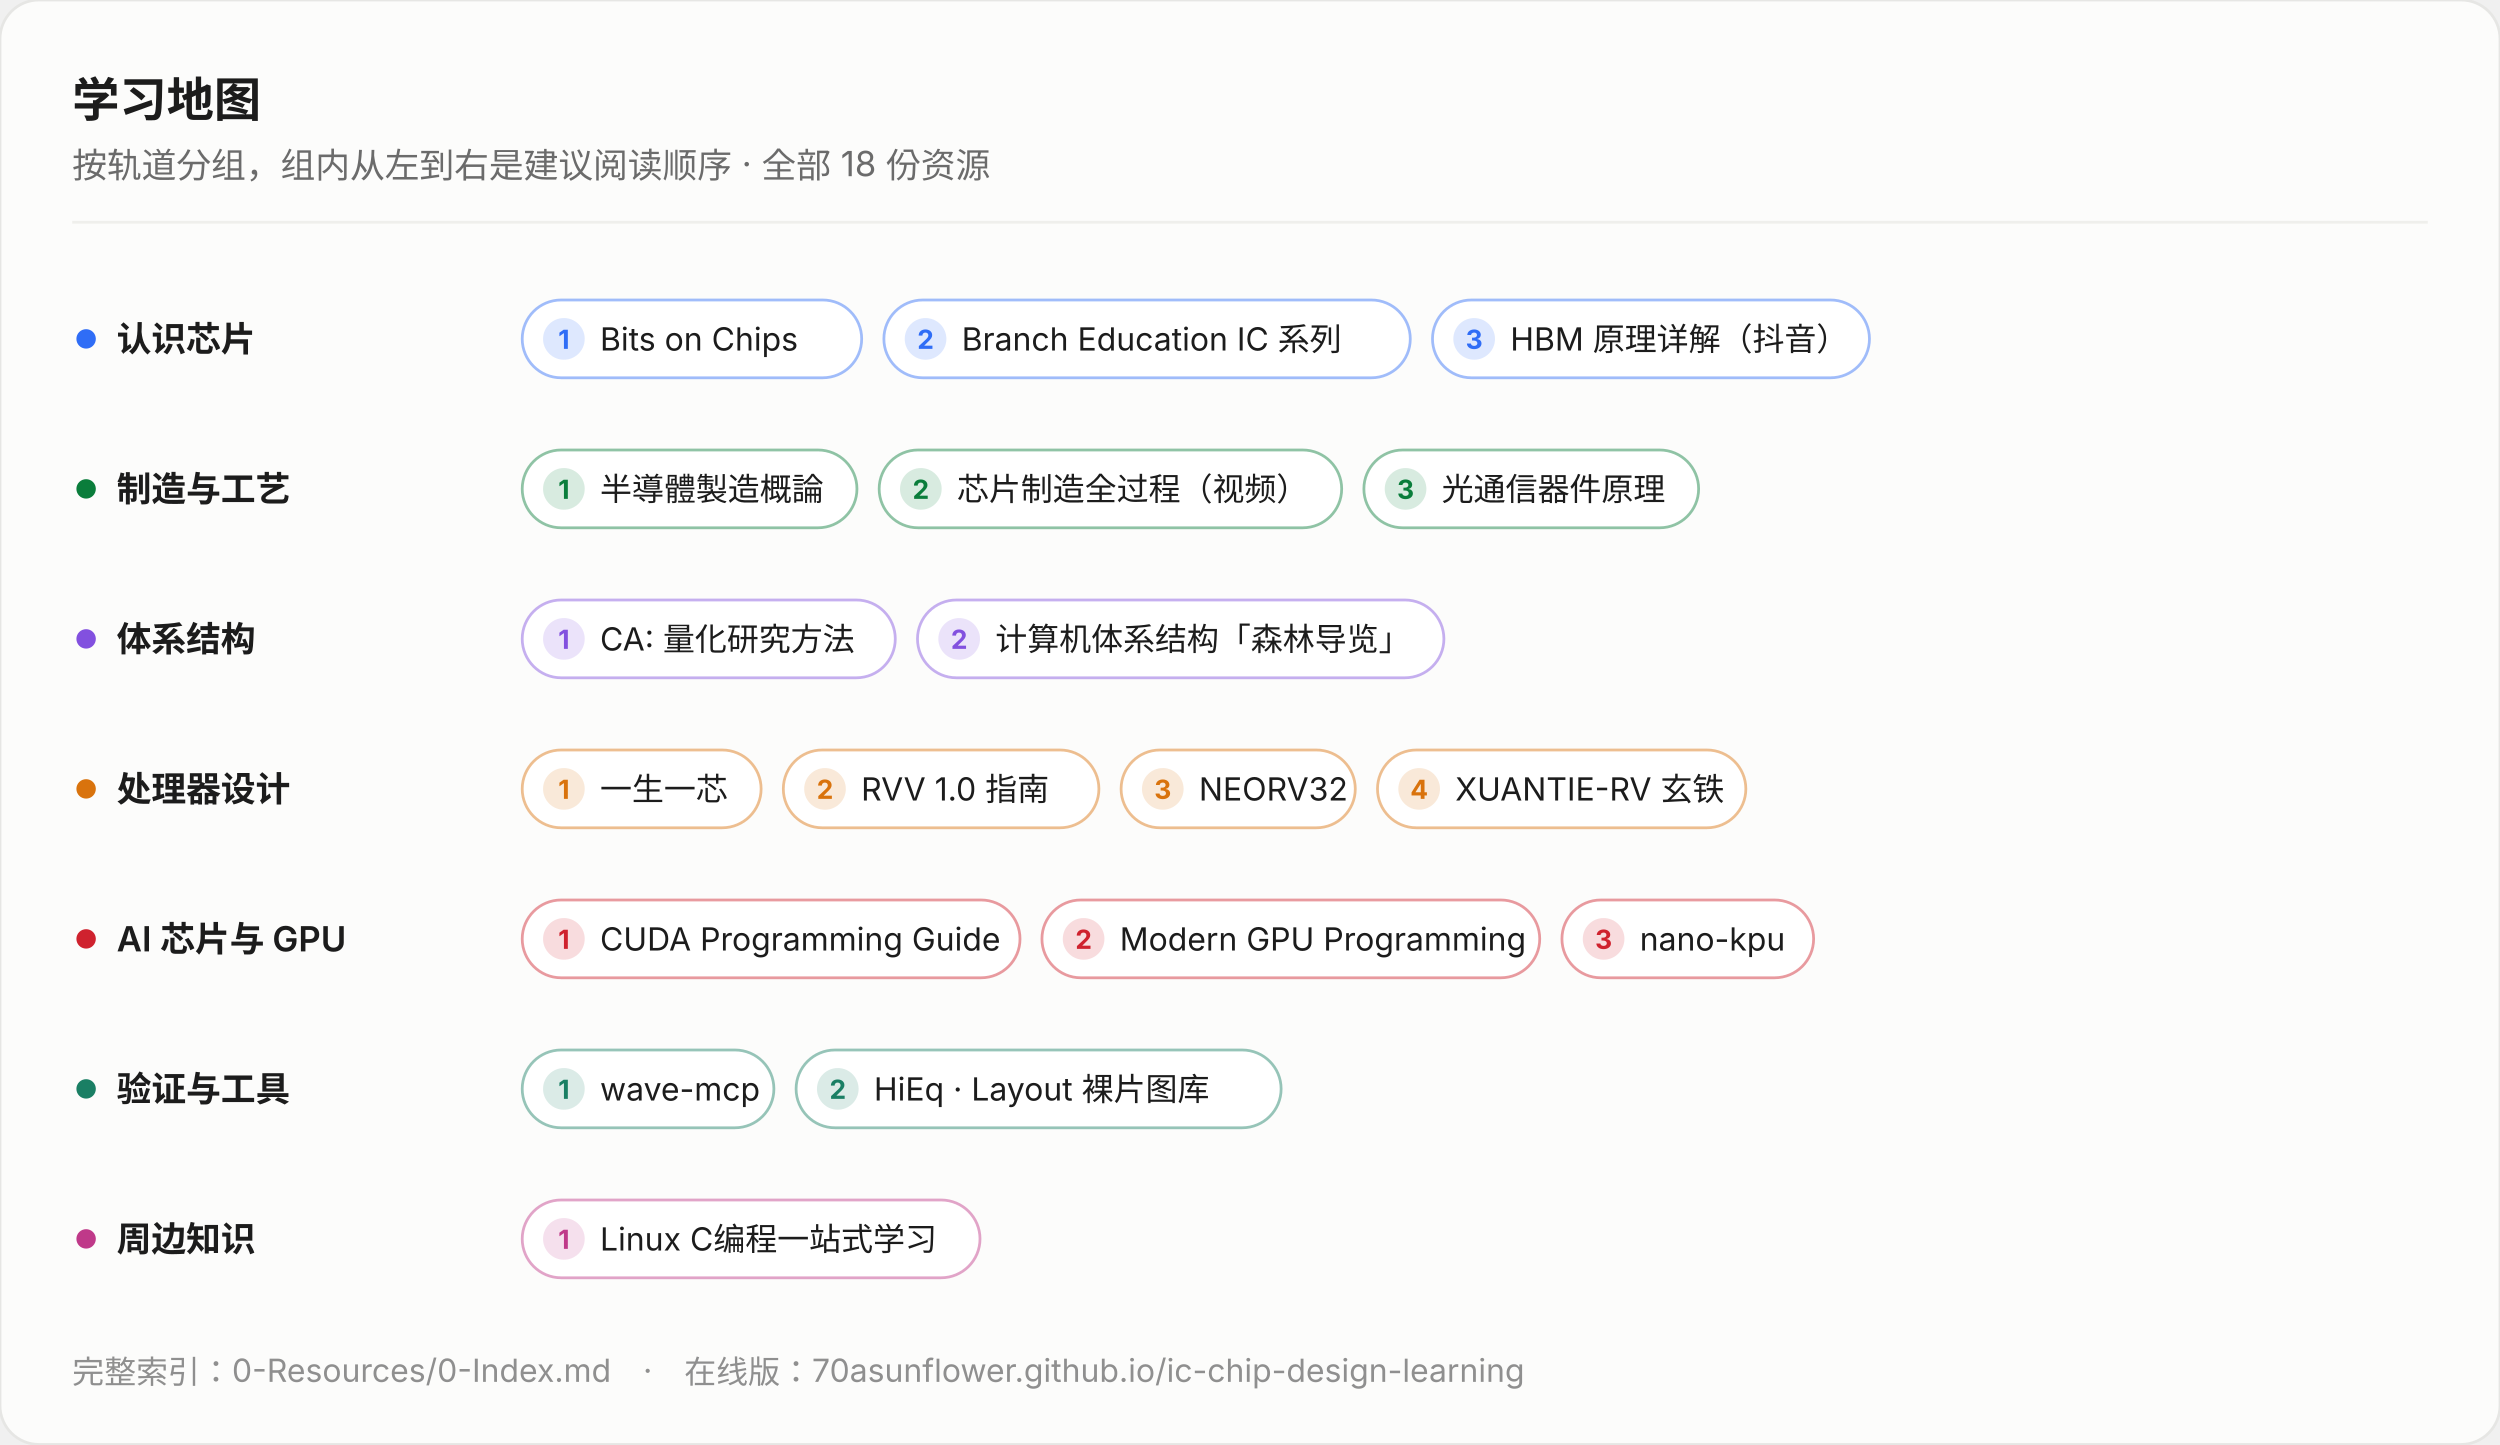
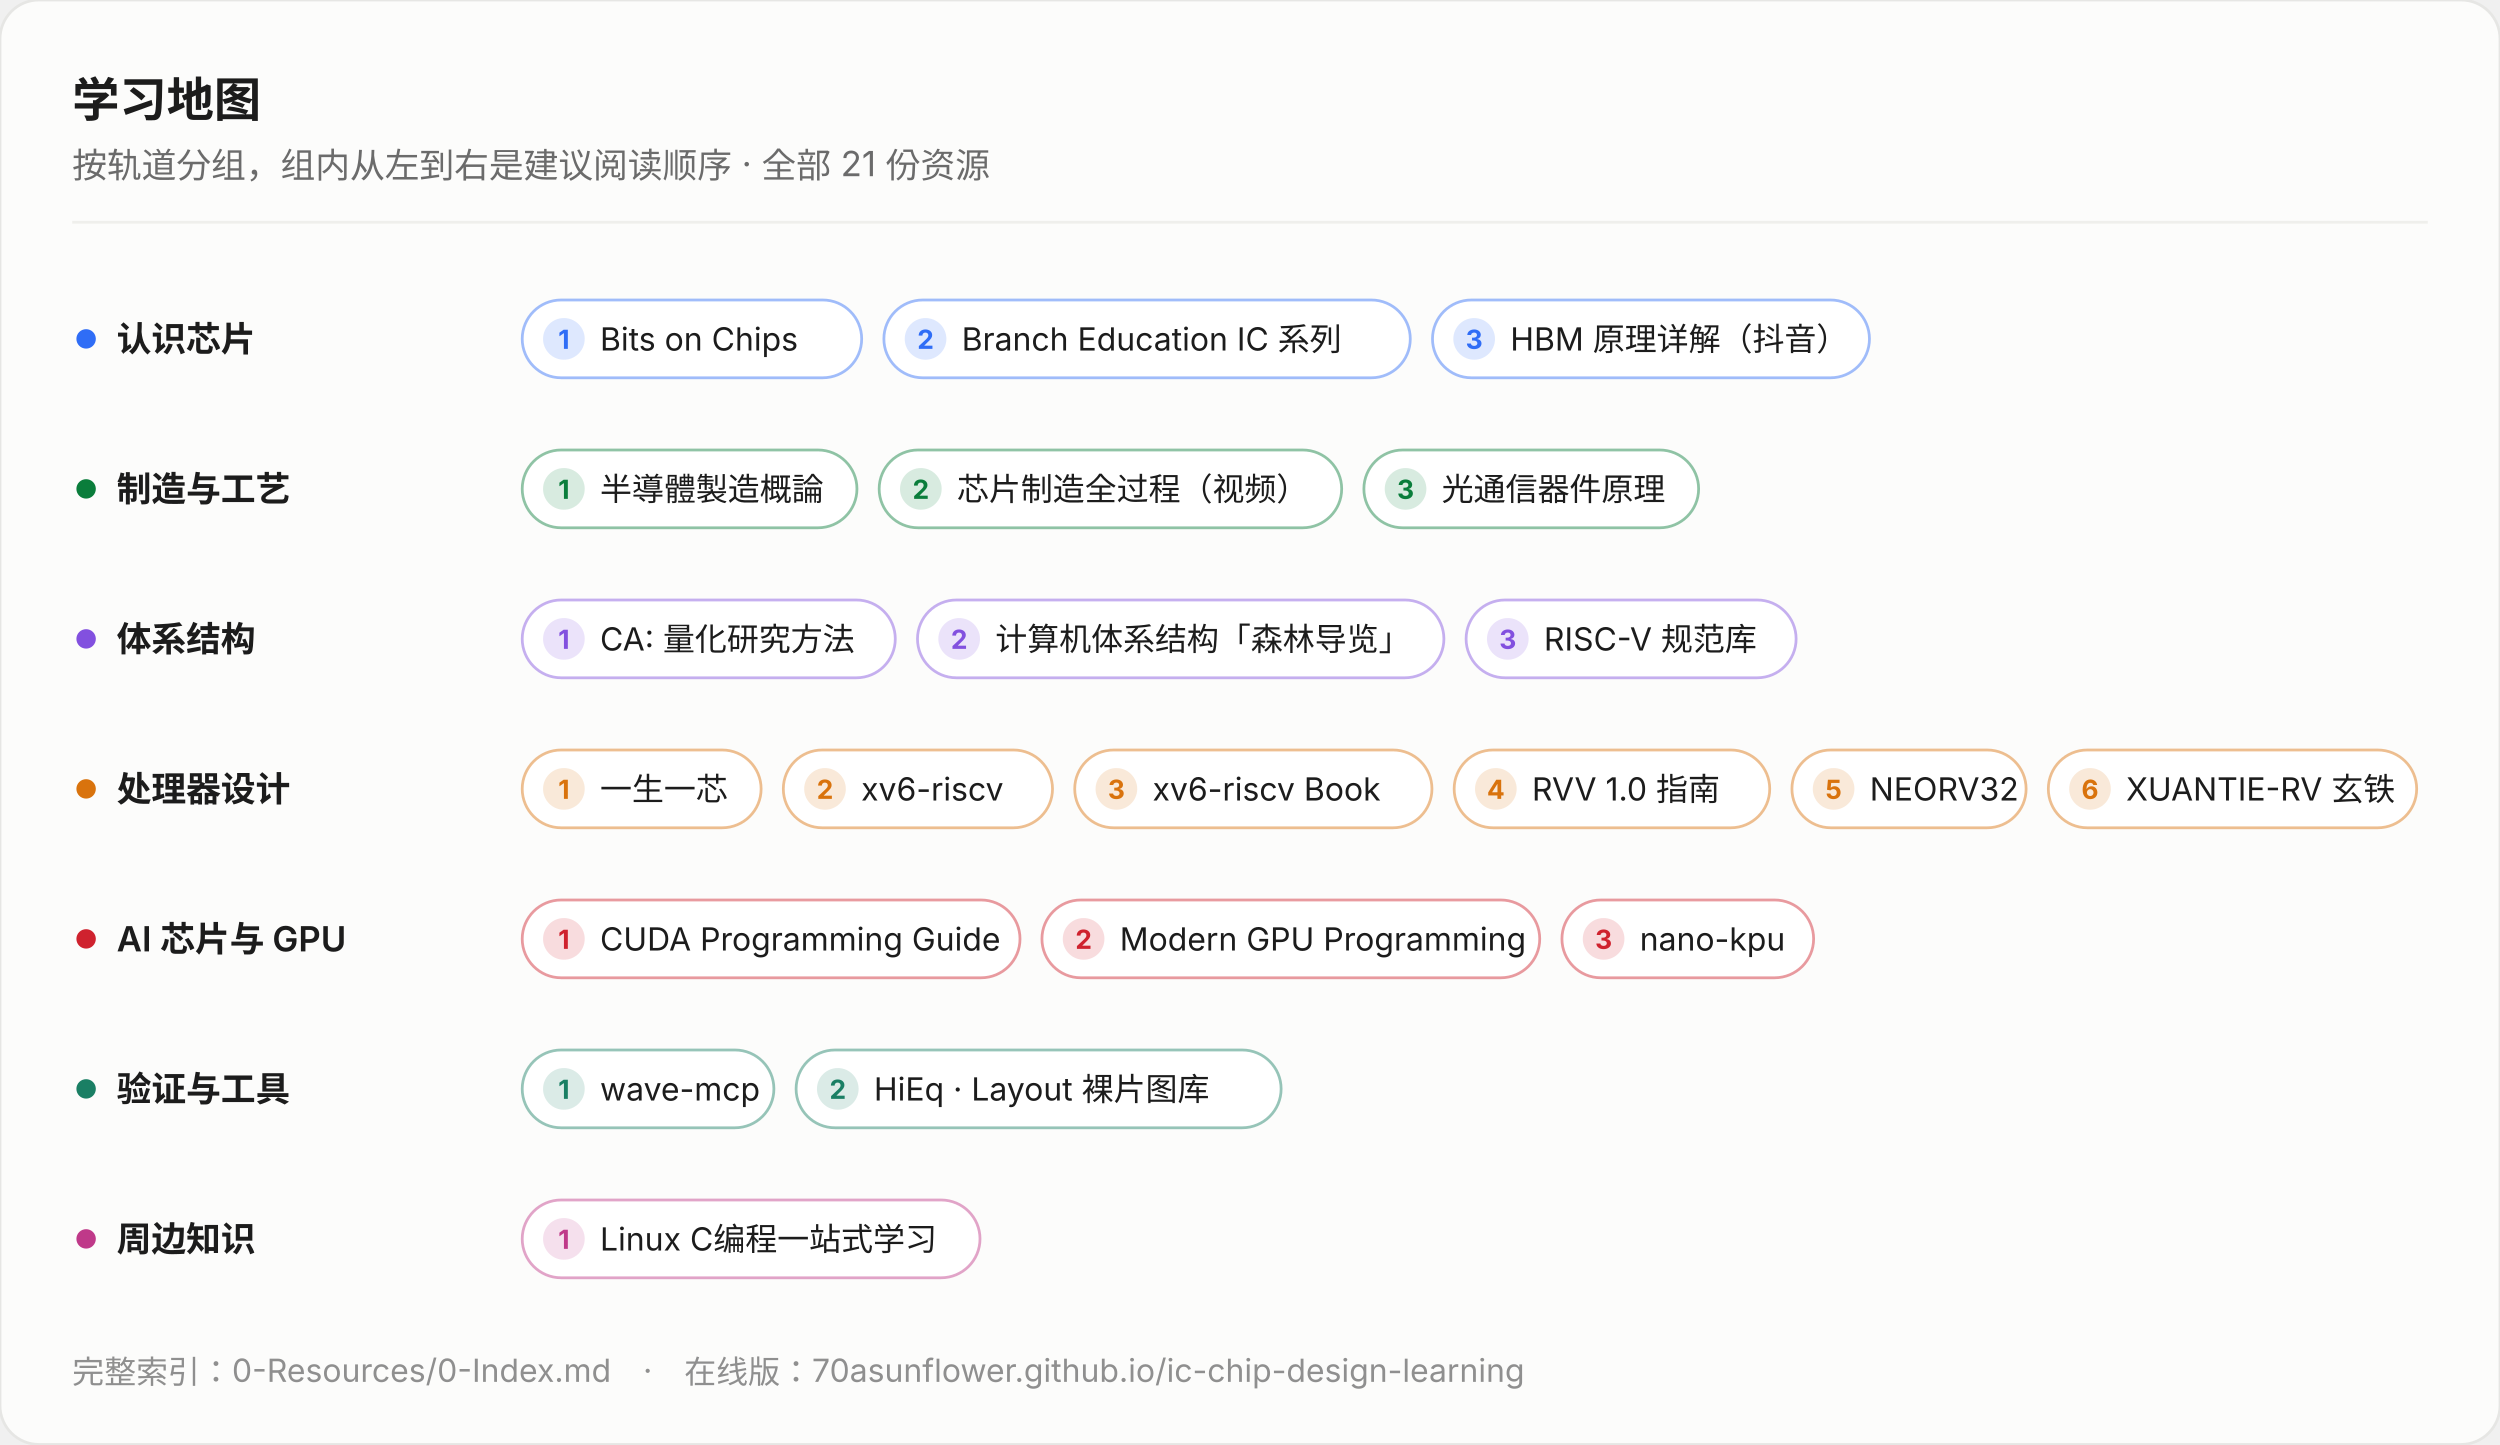
<svg xmlns="http://www.w3.org/2000/svg" width="900" height="520" viewBox="0 0 900 520" role="img" aria-label="学习地图：按学习顺序分轨列出全部资源" font-family="-apple-system, BlinkMacSystemFont, 'Segoe UI', 'PingFang SC', 'Hiragino Sans GB', 'Microsoft YaHei', sans-serif">
  <rect width="900" height="520" rx="14" fill="#fcfcfb" stroke="#e6e6e4" />
  <text x="26" y="42" font-size="17" font-weight="650" fill="#1c1c1c">学习地图</text>
-   <text x="26" y="64" font-size="12.5" fill="#6b6b6b">按轨道分组，组内从左到右是建议阅读顺序 · 全部 18 份资源</text>
+   <text x="26" y="64" font-size="12.5" fill="#6b6b6b">按轨道分组，组内从左到右是建议阅读顺序 · 全部 21 份资源</text>
  <line x1="26" y1="80" x2="874" y2="80" stroke="#efefec" />
  <circle cx="31" cy="122.0" r="3.5" fill="#2f6df6" />
  <text x="42" y="126.5" font-size="12.5" font-weight="600" fill="#1c1c1c">认识芯片</text>
  <rect x="188.0" y="108" width="122.2" height="28" rx="14" fill="#ffffff" stroke="#2f6df6" stroke-opacity="0.45" />
  <circle cx="203.0" cy="122.0" r="7.5" fill="#2f6df6" fill-opacity="0.16" />
  <text x="203.0" y="125.6" text-anchor="middle" font-size="9.5" font-weight="700" fill="#2f6df6">1</text>
  <text x="216.0" y="126.2" font-size="11.5" fill="#1c1c1c">Bits on Chips</text>
  <rect x="318.2" y="108" width="189.5" height="28" rx="14" fill="#ffffff" stroke="#2f6df6" stroke-opacity="0.45" />
  <circle cx="333.2" cy="122.0" r="7.5" fill="#2f6df6" fill-opacity="0.16" />
  <text x="333.2" y="125.6" text-anchor="middle" font-size="9.5" font-weight="700" fill="#2f6df6">2</text>
  <text x="346.2" y="126.2" font-size="11.5" fill="#1c1c1c">Branch Education IC 系列</text>
  <rect x="515.7" y="108" width="157.3" height="28" rx="14" fill="#ffffff" stroke="#2f6df6" stroke-opacity="0.45" />
  <circle cx="530.7" cy="122.0" r="7.5" fill="#2f6df6" fill-opacity="0.16" />
  <text x="530.7" y="125.6" text-anchor="middle" font-size="9.5" font-weight="700" fill="#2f6df6">3</text>
  <text x="543.7" y="126.2" font-size="11.5" fill="#1c1c1c">HBM 原理详解（抖音）</text>
  <circle cx="31" cy="176.0" r="3.5" fill="#0a7d3b" />
  <text x="42" y="180.5" font-size="12.5" font-weight="600" fill="#1c1c1c">制造与工艺</text>
  <rect x="188.0" y="162" width="120.5" height="28" rx="14" fill="#ffffff" stroke="#0a7d3b" stroke-opacity="0.45" />
  <circle cx="203.0" cy="176.0" r="7.5" fill="#0a7d3b" fill-opacity="0.16" />
  <text x="203.0" y="179.6" text-anchor="middle" font-size="9.5" font-weight="700" fill="#0a7d3b">1</text>
  <text x="216.0" y="180.2" font-size="11.5" fill="#1c1c1c">半導體製造概論</text>
  <rect x="316.5" y="162" width="166.5" height="28" rx="14" fill="#ffffff" stroke="#0a7d3b" stroke-opacity="0.45" />
  <circle cx="331.5" cy="176.0" r="7.5" fill="#0a7d3b" fill-opacity="0.16" />
  <text x="331.5" y="179.6" text-anchor="middle" font-size="9.5" font-weight="700" fill="#0a7d3b">2</text>
  <text x="344.5" y="180.2" font-size="11.5" fill="#1c1c1c">芯片制造全过程（视频）</text>
  <rect x="491.0" y="162" width="120.5" height="28" rx="14" fill="#ffffff" stroke="#0a7d3b" stroke-opacity="0.45" />
  <circle cx="506.0" cy="176.0" r="7.5" fill="#0a7d3b" fill-opacity="0.16" />
  <text x="506.0" y="179.6" text-anchor="middle" font-size="9.5" font-weight="700" fill="#0a7d3b">3</text>
  <text x="519.0" y="180.2" font-size="11.5" fill="#1c1c1c">光通信器件原理</text>
  <circle cx="31" cy="230.0" r="3.5" fill="#8250df" />
  <text x="42" y="234.5" font-size="12.5" font-weight="600" fill="#1c1c1c">体系结构</text>
  <rect x="188.0" y="216" width="134.3" height="28" rx="14" fill="#ffffff" stroke="#8250df" stroke-opacity="0.45" />
  <circle cx="203.0" cy="230.0" r="7.5" fill="#8250df" fill-opacity="0.16" />
  <text x="203.0" y="233.6" text-anchor="middle" font-size="9.5" font-weight="700" fill="#8250df">1</text>
  <text x="216.0" y="234.2" font-size="11.5" fill="#1c1c1c">CA: 量化研究方法</text>
  <rect x="330.3" y="216" width="189.5" height="28" rx="14" fill="#ffffff" stroke="#8250df" stroke-opacity="0.45" />
  <circle cx="345.3" cy="230.0" r="7.5" fill="#8250df" fill-opacity="0.16" />
  <text x="345.3" y="233.6" text-anchor="middle" font-size="9.5" font-weight="700" fill="#8250df">2</text>
  <text x="358.3" y="234.2" font-size="11.5" fill="#1c1c1c">计算机体系结构「森林导览」</text>
+   <rect x="527.8" y="216" width="118.8" height="28" rx="14" fill="#ffffff" stroke="#8250df" stroke-opacity="0.45" />
+   <circle cx="542.8" cy="230.0" r="7.5" fill="#8250df" fill-opacity="0.16" />
+   <text x="542.8" y="233.6" text-anchor="middle" font-size="9.5" font-weight="700" fill="#8250df">3</text>
+   <text x="555.8" y="234.2" font-size="11.5" fill="#1c1c1c">RISC-V 规范库</text>
  <circle cx="31" cy="284.0" r="3.5" fill="#d9730d" />
  <text x="42" y="288.5" font-size="12.5" font-weight="600" fill="#1c1c1c">处理器设计</text>
  <rect x="188.0" y="270" width="86.0" height="28" rx="14" fill="#ffffff" stroke="#d9730d" stroke-opacity="0.45" />
  <circle cx="203.0" cy="284.0" r="7.5" fill="#d9730d" fill-opacity="0.16" />
  <text x="203.0" y="287.6" text-anchor="middle" font-size="9.5" font-weight="700" fill="#d9730d">1</text>
  <text x="216.0" y="288.2" font-size="11.5" fill="#1c1c1c">一生一芯</text>
-   <rect x="282.0" y="270" width="113.6" height="28" rx="14" fill="#ffffff" stroke="#d9730d" stroke-opacity="0.45" />
+   <rect x="282.0" y="270" width="96.9" height="28" rx="14" fill="#ffffff" stroke="#d9730d" stroke-opacity="0.45" />
  <circle cx="297.0" cy="284.0" r="7.5" fill="#d9730d" fill-opacity="0.16" />
  <text x="297.0" y="287.6" text-anchor="middle" font-size="9.5" font-weight="700" fill="#d9730d">2</text>
-   <text x="310.0" y="288.2" font-size="11.5" fill="#1c1c1c">RVV 1.0 指南</text>
-   <rect x="403.6" y="270" width="84.3" height="28" rx="14" fill="#ffffff" stroke="#d9730d" stroke-opacity="0.45" />
-   <circle cx="418.6" cy="284.0" r="7.5" fill="#d9730d" fill-opacity="0.16" />
-   <text x="418.6" y="287.6" text-anchor="middle" font-size="9.5" font-weight="700" fill="#d9730d">3</text>
-   <text x="431.6" y="288.2" font-size="11.5" fill="#1c1c1c">NEORV32</text>
-   <rect x="495.9" y="270" width="132.6" height="28" rx="14" fill="#ffffff" stroke="#d9730d" stroke-opacity="0.45" />
-   <circle cx="510.9" cy="284.0" r="7.5" fill="#d9730d" fill-opacity="0.16" />
-   <text x="510.9" y="287.6" text-anchor="middle" font-size="9.5" font-weight="700" fill="#d9730d">4</text>
-   <text x="523.9" y="288.2" font-size="11.5" fill="#1c1c1c">XUANTIE-RV 玄铁</text>
+   <text x="310.0" y="288.2" font-size="11.5" fill="#1c1c1c">xv6-riscv</text>
+   <rect x="386.9" y="270" width="128.6" height="28" rx="14" fill="#ffffff" stroke="#d9730d" stroke-opacity="0.45" />
+   <circle cx="401.9" cy="284.0" r="7.5" fill="#d9730d" fill-opacity="0.16" />
+   <text x="401.9" y="287.6" text-anchor="middle" font-size="9.5" font-weight="700" fill="#d9730d">3</text>
+   <text x="414.9" y="288.2" font-size="11.5" fill="#1c1c1c">xv6-riscv Book</text>
+   <rect x="523.5" y="270" width="113.6" height="28" rx="14" fill="#ffffff" stroke="#d9730d" stroke-opacity="0.45" />
+   <circle cx="538.5" cy="284.0" r="7.5" fill="#d9730d" fill-opacity="0.16" />
+   <text x="538.5" y="287.6" text-anchor="middle" font-size="9.5" font-weight="700" fill="#d9730d">4</text>
+   <text x="551.5" y="288.2" font-size="11.5" fill="#1c1c1c">RVV 1.0 指南</text>
+   <rect x="645.1" y="270" width="84.3" height="28" rx="14" fill="#ffffff" stroke="#d9730d" stroke-opacity="0.45" />
+   <circle cx="660.1" cy="284.0" r="7.5" fill="#d9730d" fill-opacity="0.16" />
+   <text x="660.1" y="287.6" text-anchor="middle" font-size="9.5" font-weight="700" fill="#d9730d">5</text>
+   <text x="673.1" y="288.2" font-size="11.5" fill="#1c1c1c">NEORV32</text>
+   <rect x="737.4" y="270" width="132.6" height="28" rx="14" fill="#ffffff" stroke="#d9730d" stroke-opacity="0.45" />
+   <circle cx="752.4" cy="284.0" r="7.5" fill="#d9730d" fill-opacity="0.16" />
+   <text x="752.4" y="287.6" text-anchor="middle" font-size="9.5" font-weight="700" fill="#d9730d">6</text>
+   <text x="765.4" y="288.2" font-size="11.5" fill="#1c1c1c">XUANTIE-RV 玄铁</text>
  <circle cx="31" cy="338.0" r="3.5" fill="#cf222e" />
  <text x="42" y="342.5" font-size="12.5" font-weight="600" fill="#1c1c1c">AI 芯片与 GPU</text>
  <rect x="188.0" y="324" width="179.2" height="28" rx="14" fill="#ffffff" stroke="#cf222e" stroke-opacity="0.45" />
  <circle cx="203.0" cy="338.0" r="7.5" fill="#cf222e" fill-opacity="0.16" />
  <text x="203.0" y="341.6" text-anchor="middle" font-size="9.5" font-weight="700" fill="#cf222e">1</text>
  <text x="216.0" y="342.2" font-size="11.5" fill="#1c1c1c">CUDA Programming Guide</text>
  <rect x="375.1" y="324" width="179.2" height="28" rx="14" fill="#ffffff" stroke="#cf222e" stroke-opacity="0.45" />
  <circle cx="390.1" cy="338.0" r="7.5" fill="#cf222e" fill-opacity="0.16" />
  <text x="390.1" y="341.6" text-anchor="middle" font-size="9.5" font-weight="700" fill="#cf222e">2</text>
  <text x="403.1" y="342.2" font-size="11.5" fill="#1c1c1c">Modern GPU Programming</text>
  <rect x="562.3" y="324" width="90.6" height="28" rx="14" fill="#ffffff" stroke="#cf222e" stroke-opacity="0.45" />
  <circle cx="577.3" cy="338.0" r="7.5" fill="#cf222e" fill-opacity="0.16" />
  <text x="577.3" y="341.6" text-anchor="middle" font-size="9.5" font-weight="700" fill="#cf222e">3</text>
  <text x="590.3" y="342.2" font-size="11.5" fill="#1c1c1c">nano-kpu</text>
  <circle cx="31" cy="392.0" r="3.5" fill="#1a7f64" />
  <text x="42" y="396.5" font-size="12.5" font-weight="600" fill="#1c1c1c">验证与工具</text>
  <rect x="188.0" y="378" width="90.6" height="28" rx="14" fill="#ffffff" stroke="#1a7f64" stroke-opacity="0.45" />
  <circle cx="203.0" cy="392.0" r="7.5" fill="#1a7f64" fill-opacity="0.16" />
  <text x="203.0" y="395.6" text-anchor="middle" font-size="9.5" font-weight="700" fill="#1a7f64">1</text>
  <text x="216.0" y="396.2" font-size="11.5" fill="#1c1c1c">wave-mcp</text>
  <rect x="286.6" y="378" width="174.6" height="28" rx="14" fill="#ffffff" stroke="#1a7f64" stroke-opacity="0.45" />
  <circle cx="301.6" cy="392.0" r="7.5" fill="#1a7f64" fill-opacity="0.16" />
  <text x="301.6" y="395.6" text-anchor="middle" font-size="9.5" font-weight="700" fill="#1a7f64">2</text>
  <text x="314.6" y="396.2" font-size="11.5" fill="#1c1c1c">HiEq · Layout 裸片图库</text>
  <circle cx="31" cy="446.0" r="3.5" fill="#bf3989" />
  <text x="42" y="450.5" font-size="12.5" font-weight="600" fill="#1c1c1c">周边知识</text>
  <rect x="188.0" y="432" width="164.8" height="28" rx="14" fill="#ffffff" stroke="#bf3989" stroke-opacity="0.45" />
  <circle cx="203.0" cy="446.0" r="7.5" fill="#bf3989" fill-opacity="0.16" />
  <text x="203.0" y="449.6" text-anchor="middle" font-size="9.5" font-weight="700" fill="#bf3989">1</text>
  <text x="216.0" y="450.2" font-size="11.5" fill="#1c1c1c">Linux C编程一站式学习</text>
  <text x="26" y="498" font-size="11.5" fill="#8f8f8f">完整索引：0-Resources/0-Index.md　·　在线版：70asunflower.github.io/ic-chip-design-learning</text>
</svg>
